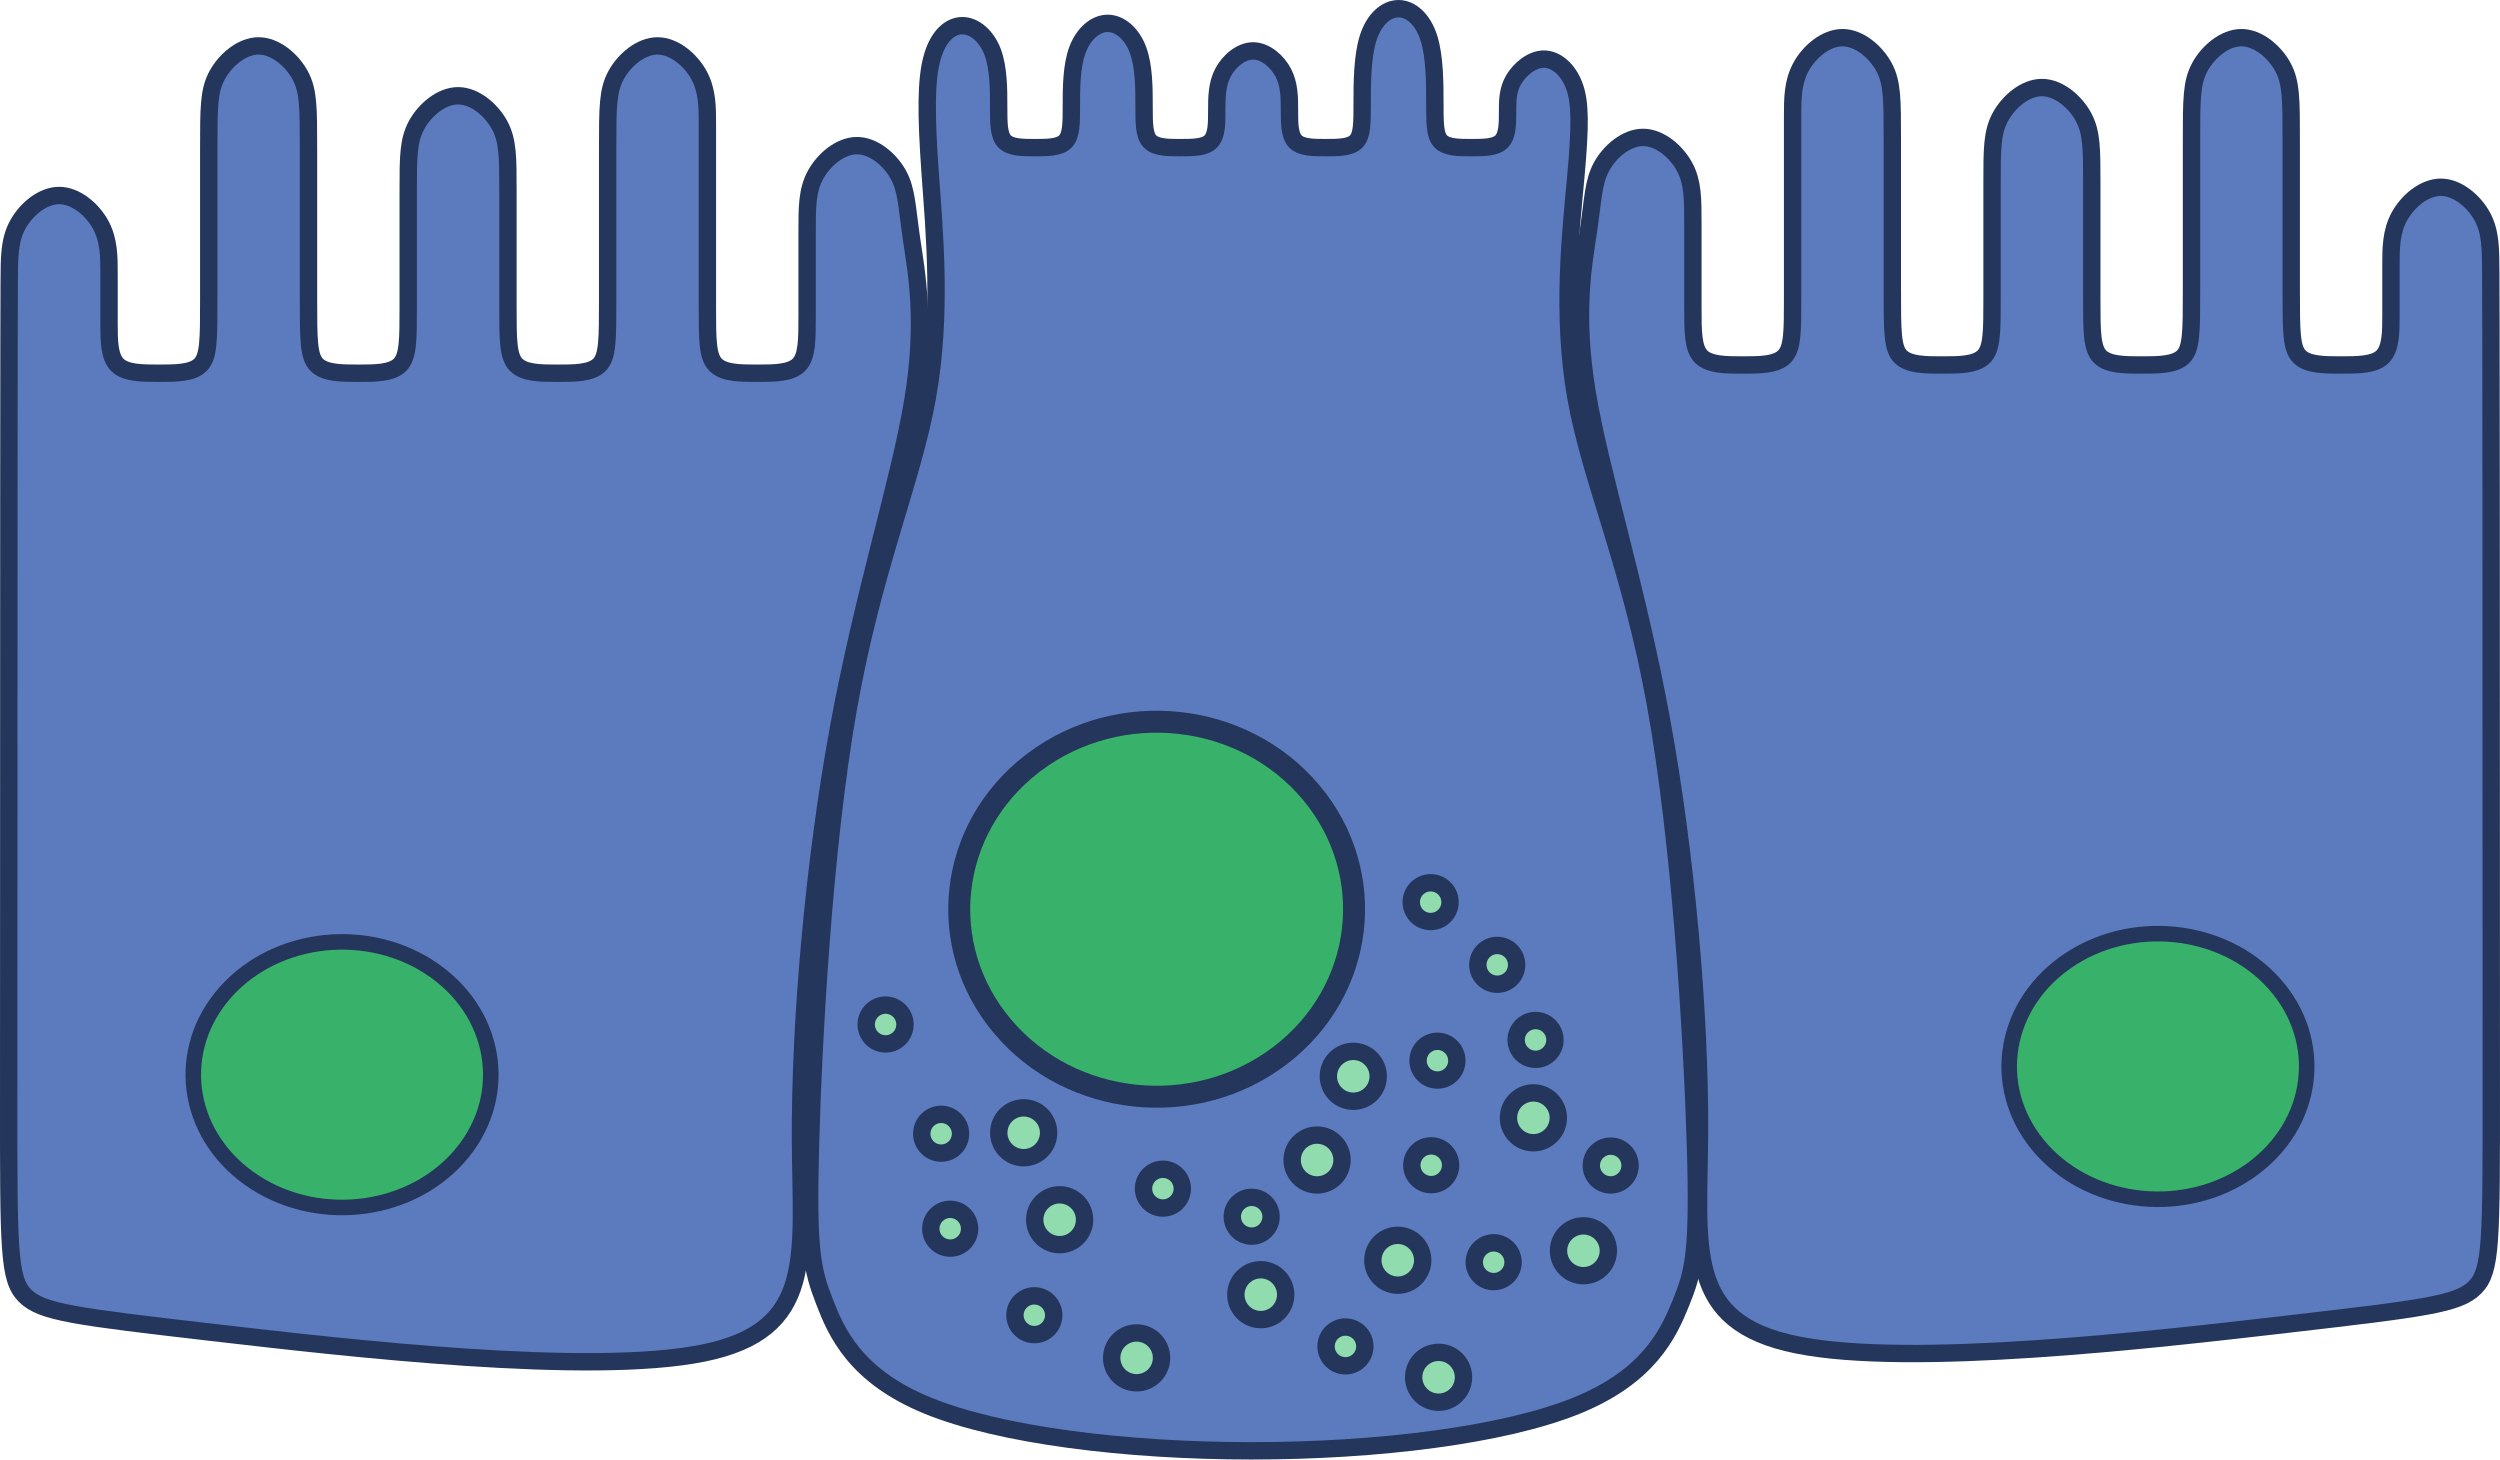
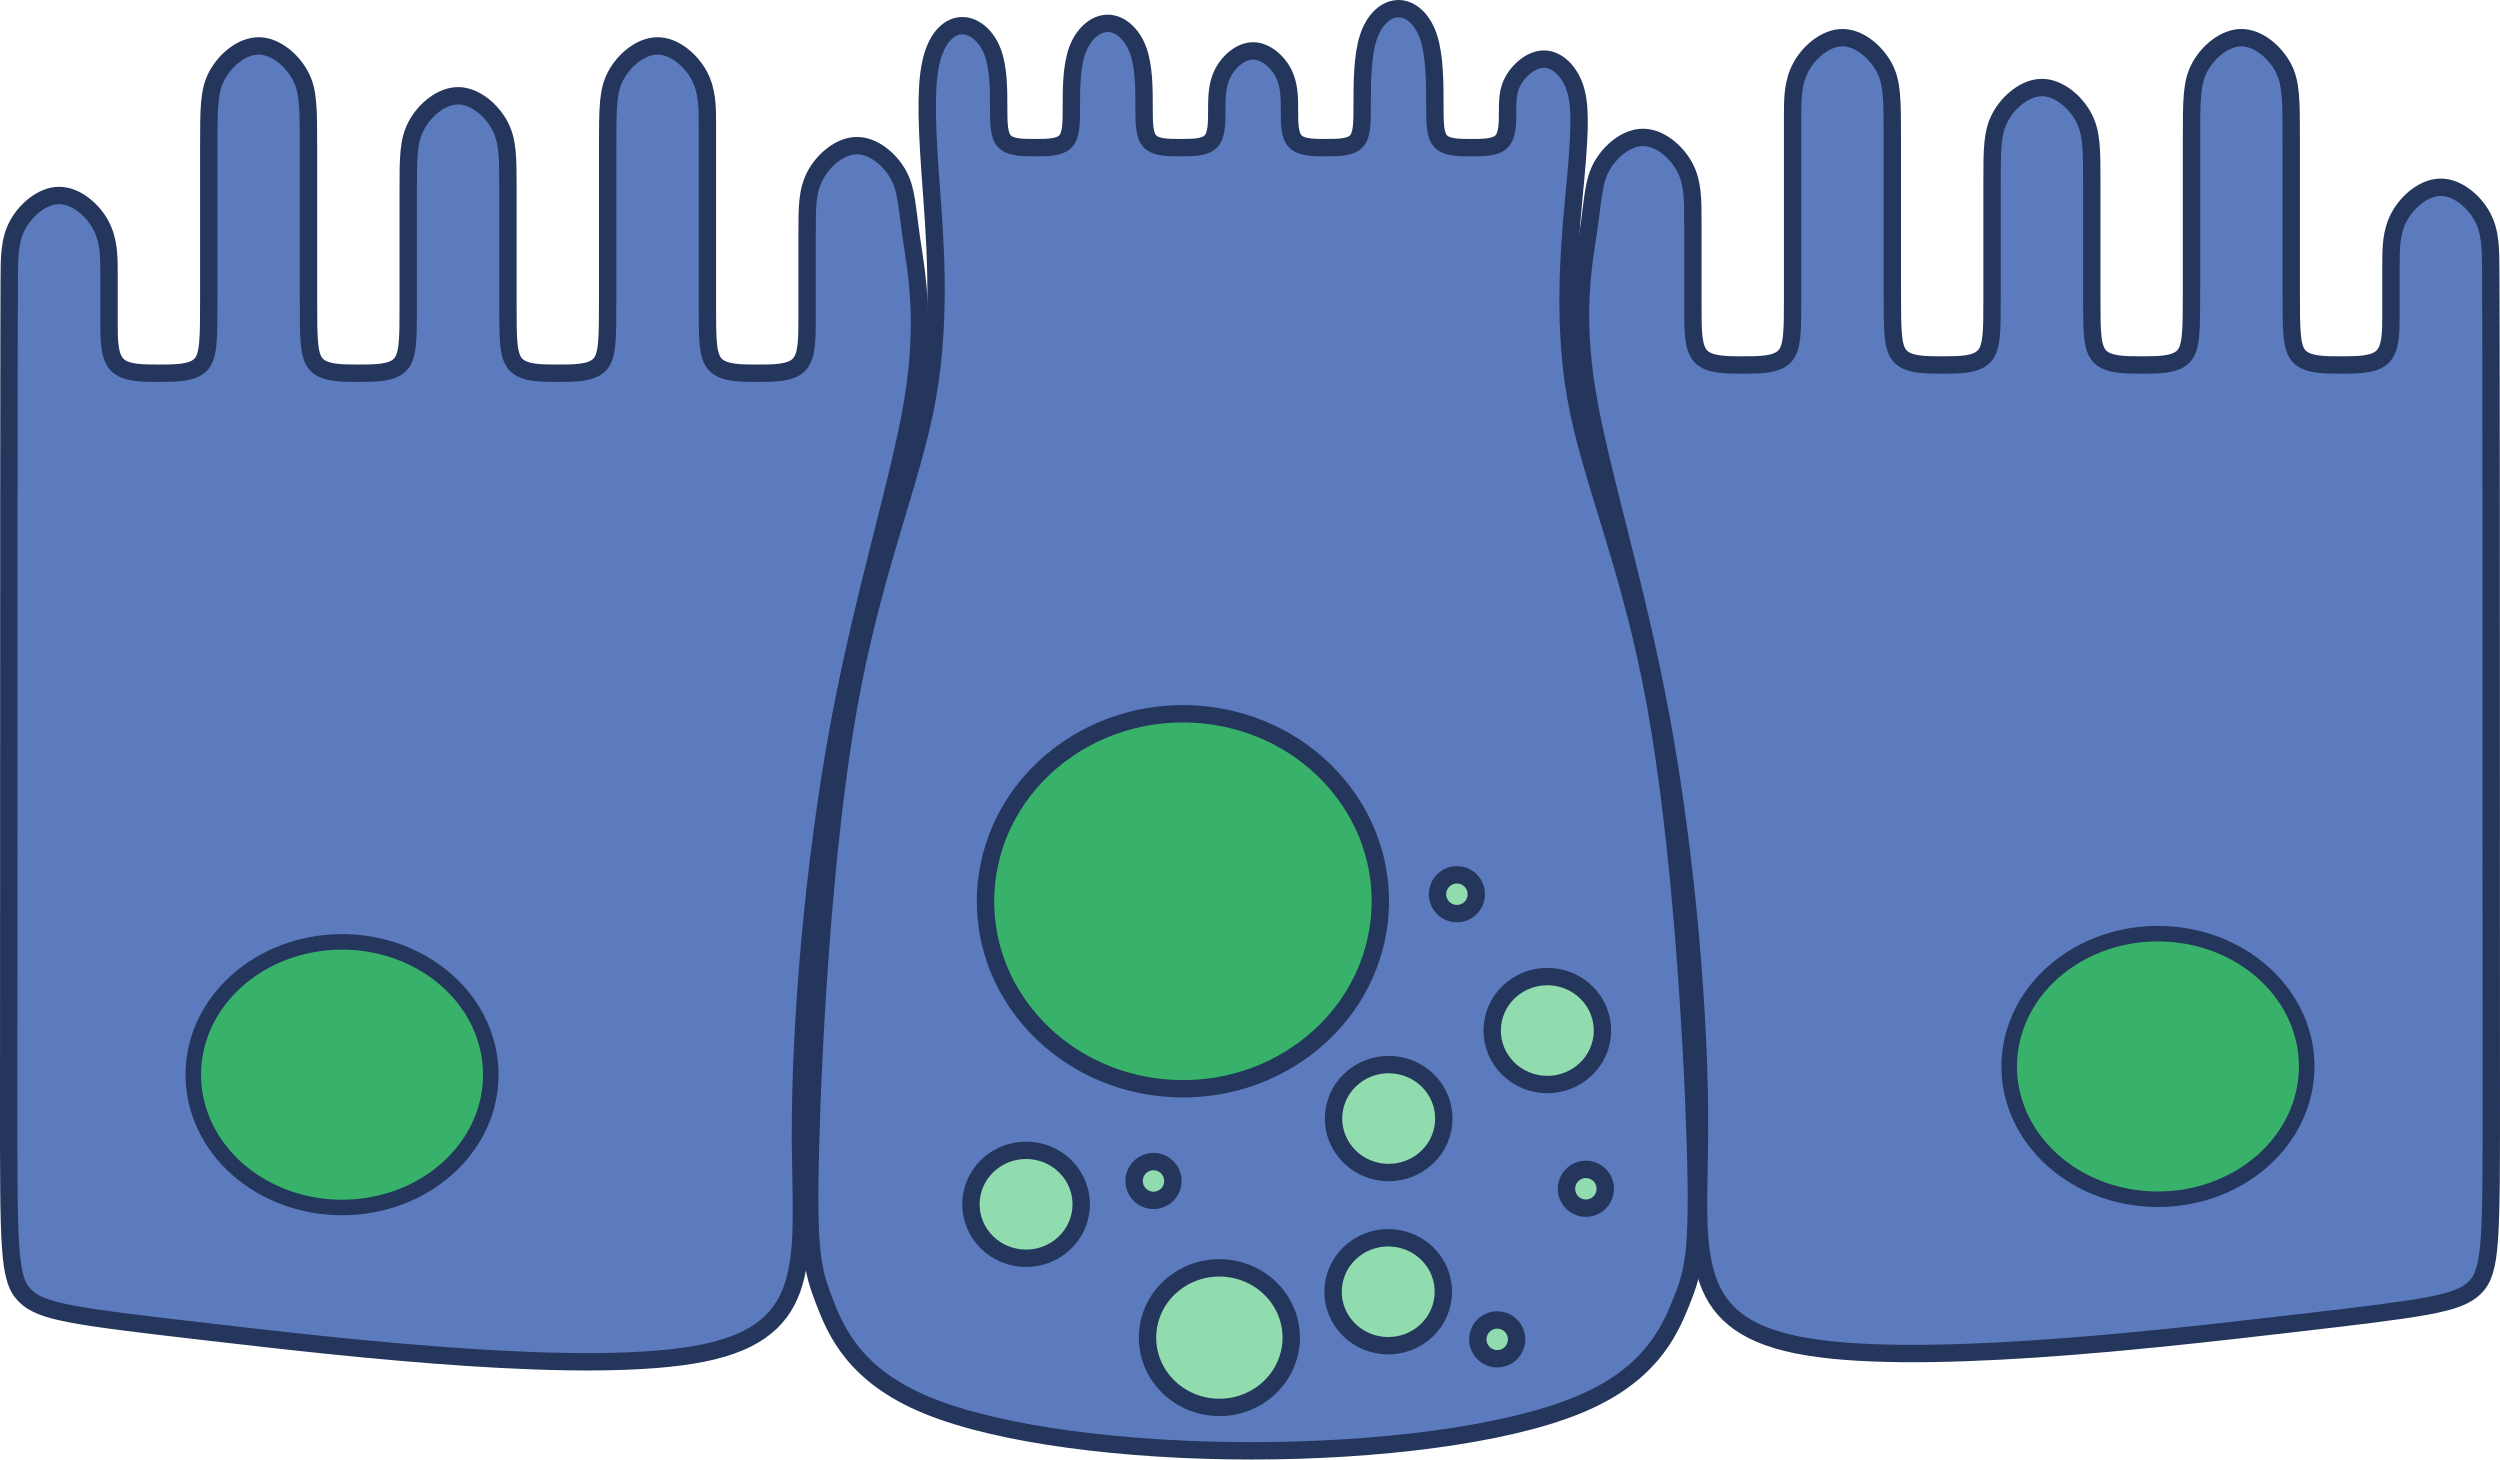
<svg xmlns="http://www.w3.org/2000/svg" width="215.827mm" height="126.002mm" viewBox="0 0 215.827 126.002" version="1.1" id="svg1">
  <defs id="defs1">
    </defs>
-   <g id="layer1" transform="translate(104.2459,-11.90622)">
-     <g id="g7" transform="translate(-1166.727,-926.8329)">
-       <g id="g18" style="stroke:#24365b;stroke-width:2.823;stroke-dasharray:none;stroke-opacity:1" transform="matrix(0.531441,0,0,0.531441,571.6731,196.0294)">
-         <path id="path133-8-0-31" style="font-variation-settings:normal;fill:#5c7bbe;fill-opacity:1;stroke:#24365b;stroke-width:9.56;stroke-linecap:butt;stroke-linejoin:bevel;stroke-miterlimit:4;stroke-dasharray:none;stroke-dashoffset:0;stroke-opacity:1;stop-color:#000000" d="m 1037.497,1161.177 c -2.648,29.147 -8.015,74.968 0.108,120.789 8.123,45.821 29.735,91.642 43.711,168.413 13.975,76.771 20.313,184.493 22.07,243.433 1.758,58.94 -1.065,69.098 -7.892,86.055 -6.828,16.957 -17.66,40.712 -57.72,56.891 -40.059,16.179 -109.345,24.782 -178.631,24.782 -69.286,0 -138.571,-8.603 -178.397,-24.959 -39.826,-16.355 -50.191,-40.463 -56.697,-57.42 -6.506,-16.957 -9.152,-26.762 -7.623,-84.766 1.528,-58.004 7.23,-164.205 20.796,-241.036 13.566,-76.831 34.996,-124.29 43.436,-170.87 8.44,-46.581 3.891,-92.283 1.617,-124.435 -2.275,-32.152 -2.275,-50.753 1.059,-62.876 3.333,-12.123 10,-17.767 16.667,-17.767 6.667,0 13.333,5.644 16.667,14.434 3.333,8.79 3.333,20.724 3.333,30.025 0,9.301 0,15.967 3.333,19.301 3.333,3.333 10,3.333 16.667,3.333 6.667,0 13.333,0 16.667,-3.333 3.333,-3.333 3.333,-10 3.333,-19.515 0,-9.515 0,-21.878 3.333,-30.882 3.333,-9.004 10,-14.648 16.667,-14.648 6.667,0 13.333,5.644 16.667,14.648 3.333,9.004 3.333,21.367 3.333,30.883 0,9.515 0,16.181 3.333,19.515 3.333,3.333 10,3.333 16.667,3.333 6.667,0 13.333,0 16.667,-3.333 3.333,-3.333 3.333,-10 3.333,-16.988 0,-6.988 0,-14.298 3.333,-20.775 3.333,-6.477 10,-12.122 16.667,-12.122 6.667,0 13.333,5.644 16.667,12.122 3.333,6.477 3.333,13.787 3.333,20.775 0,6.988 0,13.655 3.333,16.988 3.333,3.333 10,3.333 16.667,3.333 6.667,0 13.333,0 16.667,-3.333 3.333,-3.333 3.333,-10 3.333,-20.859 0,-10.86 0,-25.911 3.333,-36.259 3.333,-10.348 10,-15.993 16.667,-15.993 6.667,0 13.333,5.644 16.667,15.993 3.333,10.348 3.333,25.4 3.333,36.259 0,10.859 0,17.526 3.333,20.859 3.333,3.333 10,3.333 16.667,3.333 6.667,0 13.333,0 16.667,-3.333 3.333,-3.333 3.333,-10 3.333,-16.236 0,-6.236 0,-12.042 3.333,-17.767 3.333,-5.725 10,-11.369 16.667,-11.369 6.667,0 13.333,5.644 16.703,14.703 3.369,9.058 3.442,21.531 0.794,50.677 z" transform="matrix(0.295245,0,0,0.295245,873.1955,1083.612)" />
-         <path style="fill:#38b26b;fill-opacity:1;fill-rule:evenodd;stroke:#24365b;stroke-width:3.569;stroke-linecap:round;stroke-linejoin:bevel;stroke-dasharray:none;stroke-dashoffset:107.717;stroke-opacity:1" id="path134-8-97-4" d="m -1521.335,1091.56 a 30.46,32.07 0 0 1 -4.945,44.977 30.46,32.07 0 0 1 -42.735,-5.055 30.46,32.07 0 0 1 4.657,-45.011 30.46,32.07 0 0 1 42.766,4.752" transform="rotate(-90)" />
-         <path style="fill:#90dcaf;fill-opacity:1;fill-rule:evenodd;stroke:#24365b;stroke-width:2.823;stroke-linecap:round;stroke-linejoin:bevel;stroke-dasharray:none;stroke-dashoffset:107.717;stroke-opacity:1" id="path141-5-48-8" d="m 1080.371,1595.187 a 3.15,3.15 0 0 1 -0.511,4.418 3.15,3.15 0 0 1 -4.419,-0.496 3.15,3.15 0 0 1 0.482,-4.421 3.15,3.15 0 0 1 4.423,0.467" />
-         <path style="fill:#90dcaf;fill-opacity:1;fill-rule:evenodd;stroke:#24365b;stroke-width:2.823;stroke-linecap:round;stroke-linejoin:bevel;stroke-dasharray:none;stroke-dashoffset:107.717;stroke-opacity:1" id="path141-5-48-2-96" d="m 1159.523,1567.889 a 3.15,3.15 0 0 1 -0.511,4.418 3.15,3.15 0 0 1 -4.42,-0.496 3.15,3.15 0 0 1 0.482,-4.421 3.15,3.15 0 0 1 4.423,0.467" />
-         <path style="fill:#90dcaf;fill-opacity:1;fill-rule:evenodd;stroke:#24365b;stroke-width:2.823;stroke-linecap:round;stroke-linejoin:bevel;stroke-dasharray:none;stroke-dashoffset:107.717;stroke-opacity:1" id="path141-5-48-2-3-7" d="m 1158.51,1584.877 a 3.15,3.15 0 0 1 -0.511,4.418 3.15,3.15 0 0 1 -4.42,-0.496 3.15,3.15 0 0 1 0.482,-4.421 3.15,3.15 0 0 1 4.423,0.467" />
-         <path style="fill:#90dcaf;fill-opacity:1;fill-rule:evenodd;stroke:#24365b;stroke-width:2.823;stroke-linecap:round;stroke-linejoin:bevel;stroke-dasharray:none;stroke-dashoffset:107.717;stroke-opacity:1" id="path141-5-48-2-7-7" d="m 1144.578,1614.306 a 3.15,3.15 0 0 1 -0.511,4.418 3.15,3.15 0 0 1 -4.42,-0.496 3.15,3.15 0 0 1 0.482,-4.421 3.15,3.15 0 0 1 4.423,0.467" />
-         <path style="fill:#90dcaf;fill-opacity:1;fill-rule:evenodd;stroke:#24365b;stroke-width:2.823;stroke-linecap:round;stroke-linejoin:bevel;stroke-dasharray:none;stroke-dashoffset:107.717;stroke-opacity:1" id="path141-5-48-2-0-3" d="m 1168.654,1600.63 a 3.15,3.15 0 0 1 -0.511,4.418 3.15,3.15 0 0 1 -4.419,-0.496 3.15,3.15 0 0 1 0.482,-4.421 3.15,3.15 0 0 1 4.423,0.467" />
-         <path style="fill:#90dcaf;fill-opacity:1;fill-rule:evenodd;stroke:#24365b;stroke-width:2.823;stroke-linecap:round;stroke-linejoin:bevel;stroke-dasharray:none;stroke-dashoffset:107.717;stroke-opacity:1" id="path141-5-48-2-5-71" d="m 1175.46,1564.52 a 3.15,3.15 0 0 1 -0.511,4.418 3.15,3.15 0 0 1 -4.42,-0.496 3.15,3.15 0 0 1 0.482,-4.421 3.15,3.15 0 0 1 4.423,0.467" />
-         <path style="fill:#90dcaf;fill-opacity:1;fill-rule:evenodd;stroke:#24365b;stroke-width:2.823;stroke-linecap:round;stroke-linejoin:bevel;stroke-dasharray:none;stroke-dashoffset:107.717;stroke-opacity:1" id="path141-5-48-2-38-2" d="m 1187.666,1584.924 a 3.15,3.15 0 0 1 -0.511,4.418 3.15,3.15 0 0 1 -4.42,-0.496 3.15,3.15 0 0 1 0.482,-4.421 3.15,3.15 0 0 1 4.423,0.467" />
-         <path style="fill:#90dcaf;fill-opacity:1;fill-rule:evenodd;stroke:#24365b;stroke-width:2.823;stroke-linecap:round;stroke-linejoin:bevel;stroke-dasharray:none;stroke-dashoffset:107.717;stroke-opacity:1" id="path141-5-48-2-76-21" d="m 1129.346,1593.24 a 3.15,3.15 0 0 1 -0.511,4.418 3.15,3.15 0 0 1 -4.42,-0.496 3.15,3.15 0 0 1 0.482,-4.421 3.15,3.15 0 0 1 4.423,0.467" />
-         <path style="fill:#90dcaf;fill-opacity:1;fill-rule:evenodd;stroke:#24365b;stroke-width:2.823;stroke-linecap:round;stroke-linejoin:bevel;stroke-dasharray:none;stroke-dashoffset:107.717;stroke-opacity:1" id="path141-5-48-2-04-50" d="m 1158.417,1542.139 a 3.15,3.15 0 0 1 -0.511,4.418 3.15,3.15 0 0 1 -4.419,-0.496 3.15,3.15 0 0 1 0.482,-4.421 3.15,3.15 0 0 1 4.423,0.467" />
-         <path style="fill:#90dcaf;fill-opacity:1;fill-rule:evenodd;stroke:#24365b;stroke-width:2.823;stroke-linecap:round;stroke-linejoin:bevel;stroke-dasharray:none;stroke-dashoffset:107.717;stroke-opacity:1" id="path141-5-48-2-99-9" d="m 1069.875,1562.015 a 3.15,3.15 0 0 1 -0.511,4.418 3.15,3.15 0 0 1 -4.42,-0.496 3.15,3.15 0 0 1 0.482,-4.421 3.15,3.15 0 0 1 4.423,0.467" />
-         <path style="fill:#90dcaf;fill-opacity:1;fill-rule:evenodd;stroke:#24365b;stroke-width:2.823;stroke-linecap:round;stroke-linejoin:bevel;stroke-dasharray:none;stroke-dashoffset:107.717;stroke-opacity:1" id="path141-5-48-2-761-0" d="m 1078.899,1579.759 a 3.15,3.15 0 0 1 -0.511,4.418 3.15,3.15 0 0 1 -4.419,-0.496 3.15,3.15 0 0 1 0.482,-4.421 3.15,3.15 0 0 1 4.423,0.467" />
-         <path style="fill:#90dcaf;fill-opacity:1;fill-rule:evenodd;stroke:#24365b;stroke-width:2.823;stroke-linecap:round;stroke-linejoin:bevel;stroke-dasharray:none;stroke-dashoffset:107.717;stroke-opacity:1" id="path141-5-48-2-9-40" d="m 1169.237,1552.322 a 3.15,3.15 0 0 1 -0.511,4.418 3.15,3.15 0 0 1 -4.419,-0.496 3.15,3.15 0 0 1 0.482,-4.421 3.15,3.15 0 0 1 4.423,0.467" />
-         <path style="fill:#90dcaf;fill-opacity:1;fill-rule:evenodd;stroke:#24365b;stroke-width:2.823;stroke-linecap:round;stroke-linejoin:bevel;stroke-dasharray:none;stroke-dashoffset:107.717;stroke-opacity:1" id="path141-5-48-2-6-1" d="m 1114.925,1588.679 a 3.15,3.15 0 0 1 -0.511,4.418 3.15,3.15 0 0 1 -4.42,-0.496 3.15,3.15 0 0 1 0.482,-4.421 3.15,3.15 0 0 1 4.423,0.467" />
-         <path style="fill:#90dcaf;fill-opacity:1;fill-rule:evenodd;stroke:#24365b;stroke-width:2.823;stroke-linecap:round;stroke-linejoin:bevel;stroke-dasharray:none;stroke-dashoffset:107.717;stroke-opacity:1" id="path139-2-7-3" d="m 1140.677,1583.469 a 4.05,4.05 0 0 1 -0.657,5.68 4.05,4.05 0 0 1 -5.682,-0.638 4.05,4.05 0 0 1 0.619,-5.684 4.05,4.05 0 0 1 5.686,0.6" />
-         <path style="fill:#90dcaf;fill-opacity:1;fill-rule:evenodd;stroke:#24365b;stroke-width:2.823;stroke-linecap:round;stroke-linejoin:bevel;stroke-dasharray:none;stroke-dashoffset:107.717;stroke-opacity:1" id="path139-2-6-7" d="m 1153.784,1599.751 a 4.05,4.05 0 0 1 -0.657,5.68 4.05,4.05 0 0 1 -5.682,-0.638 4.05,4.05 0 0 1 0.619,-5.684 4.05,4.05 0 0 1 5.686,0.6" />
-         <path style="fill:#90dcaf;fill-opacity:1;fill-rule:evenodd;stroke:#24365b;stroke-width:2.823;stroke-linecap:round;stroke-linejoin:bevel;stroke-dasharray:none;stroke-dashoffset:107.717;stroke-opacity:1" id="path139-2-9-4" d="m 1175.814,1576.616 a 4.05,4.05 0 0 1 -0.657,5.68 4.05,4.05 0 0 1 -5.682,-0.638 4.05,4.05 0 0 1 0.619,-5.684 4.05,4.05 0 0 1 5.686,0.6" />
-         <path style="fill:#90dcaf;fill-opacity:1;fill-rule:evenodd;stroke:#24365b;stroke-width:2.823;stroke-linecap:round;stroke-linejoin:bevel;stroke-dasharray:none;stroke-dashoffset:107.717;stroke-opacity:1" id="path139-2-1-1" d="m 1111.357,1615.612 a 4.05,4.05 0 0 1 -0.657,5.68 4.05,4.05 0 0 1 -5.682,-0.638 4.05,4.05 0 0 1 0.619,-5.684 4.05,4.05 0 0 1 5.686,0.6" />
-         <path style="fill:#90dcaf;fill-opacity:1;fill-rule:evenodd;stroke:#24365b;stroke-width:2.823;stroke-linecap:round;stroke-linejoin:bevel;stroke-dasharray:none;stroke-dashoffset:107.717;stroke-opacity:1" id="path139-2-8-1" d="m 1098.856,1593.17 a 4.05,4.05 0 0 1 -0.657,5.68 4.05,4.05 0 0 1 -5.682,-0.638 4.05,4.05 0 0 1 0.619,-5.684 4.05,4.05 0 0 1 5.686,0.6" />
-         <path style="fill:#90dcaf;fill-opacity:1;fill-rule:evenodd;stroke:#24365b;stroke-width:2.823;stroke-linecap:round;stroke-linejoin:bevel;stroke-dasharray:none;stroke-dashoffset:107.717;stroke-opacity:1" id="path139-2-8-0-3" d="m 1093.014,1579.043 a 4.05,4.05 0 0 1 -0.657,5.68 4.05,4.05 0 0 1 -5.682,-0.638 4.05,4.05 0 0 1 0.619,-5.684 4.05,4.05 0 0 1 5.686,0.6" />
-         <path style="fill:#90dcaf;fill-opacity:1;fill-rule:evenodd;stroke:#24365b;stroke-width:2.823;stroke-linecap:round;stroke-linejoin:bevel;stroke-dasharray:none;stroke-dashoffset:107.717;stroke-opacity:1" id="path139-2-8-6-0" d="m 1146.557,1569.871 a 4.05,4.05 0 0 1 -0.657,5.68 4.05,4.05 0 0 1 -5.682,-0.638 4.05,4.05 0 0 1 0.619,-5.684 4.05,4.05 0 0 1 5.686,0.6" />
-         <path style="fill:#90dcaf;fill-opacity:1;fill-rule:evenodd;stroke:#24365b;stroke-width:2.823;stroke-linecap:round;stroke-linejoin:bevel;stroke-dasharray:none;stroke-dashoffset:107.717;stroke-opacity:1" id="path139-2-8-2-32" d="m 1160.412,1618.763 a 4.05,4.05 0 0 1 -0.657,5.68 4.05,4.05 0 0 1 -5.682,-0.638 4.05,4.05 0 0 1 0.619,-5.684 4.05,4.05 0 0 1 5.686,0.6" />
-         <path style="fill:#90dcaf;fill-opacity:1;fill-rule:evenodd;stroke:#24365b;stroke-width:2.823;stroke-linecap:round;stroke-linejoin:bevel;stroke-dasharray:none;stroke-dashoffset:107.717;stroke-opacity:1" id="path139-2-2-17" d="m 1131.528,1605.344 a 4.05,4.05 0 0 1 -0.657,5.68 4.05,4.05 0 0 1 -5.682,-0.638 4.05,4.05 0 0 1 0.619,-5.684 4.05,4.05 0 0 1 5.686,0.6" />
-         <path style="fill:#90dcaf;fill-opacity:1;fill-rule:evenodd;stroke:#24365b;stroke-width:2.823;stroke-linecap:round;stroke-linejoin:bevel;stroke-dasharray:none;stroke-dashoffset:107.717;stroke-opacity:1" id="path139-2-4-5" d="m 1183.944,1598.211 a 4.05,4.05 0 0 1 -0.657,5.68 4.05,4.05 0 0 1 -5.682,-0.638 4.05,4.05 0 0 1 0.619,-5.684 4.05,4.05 0 0 1 5.686,0.6" />
-         <path style="fill:#90dcaf;fill-opacity:1;fill-rule:evenodd;stroke:#24365b;stroke-width:2.823;stroke-linecap:round;stroke-linejoin:bevel;stroke-dasharray:none;stroke-dashoffset:107.717;stroke-opacity:1" id="path141-5-48-2-08-6" d="m 1094.037,1609.241 a 3.15,3.15 0 0 1 -0.511,4.418 3.15,3.15 0 0 1 -4.419,-0.496 3.15,3.15 0 0 1 0.482,-4.421 3.15,3.15 0 0 1 4.423,0.467" />
-         <g id="g134-7-2-8-4" style="stroke:#24365b;stroke-width:2.823;stroke-dasharray:none;stroke-opacity:1" transform="translate(395.9263,105.2981)">
-           <path id="path133-27-10-1-2" style="font-variation-settings:normal;opacity:1;fill:#5c7bbe;fill-opacity:1;stroke:#24365b;stroke-width:6.969;stroke-linecap:butt;stroke-linejoin:bevel;stroke-miterlimit:4;stroke-dasharray:none;stroke-dashoffset:0;stroke-opacity:1;stop-color:#000000;stop-opacity:1" d="m 1040.181,1330.001 c 0.036,63.333 0.036,176.667 0.067,239.173 0.031,62.506 0.094,74.184 -6.573,80.851 -6.667,6.667 -20.063,8.321 -75.048,14.694 -54.985,6.373 -151.558,17.465 -196.863,8.316 -45.305,-9.149 -39.339,-38.537 -39.101,-85.308 0.237,-46.771 -5.254,-110.924 -15.244,-165.335 -9.989,-54.411 -24.477,-99.081 -29.796,-131.189 -5.32,-32.108 -1.471,-51.656 0.453,-64.763 1.924,-13.107 1.924,-19.773 5.258,-25.929 3.333,-6.156 10,-11.8 16.667,-11.8 6.667,0 13.333,5.644 16.667,11.8 3.333,6.156 3.333,12.822 3.333,22.822 0,10 0,23.333 0,33.333 0,10 0,16.667 3.333,20 3.333,3.333 10,3.333 16.667,3.333 6.667,0 13.333,0 16.667,-3.333 3.333,-3.333 3.333,-10 3.333,-23.334 0,-13.334 0,-33.333 0,-46.667 0,-13.333 0,-20 0,-26.667 0,-6.667 0,-13.333 3.333,-19.489 3.333,-6.156 10,-11.8 16.667,-11.8 6.667,0 13.333,5.644 16.667,11.8 3.333,6.156 3.333,12.822 3.333,29.489 0,16.667 0,43.333 0,60 0,16.667 0,23.333 3.333,26.667 3.333,3.333 10,3.333 16.667,3.333 6.667,0 13.333,0 16.667,-3.333 3.333,-3.333 3.333,-10 3.333,-23.334 0,-13.334 0,-33.333 0,-46.667 0,-13.333 0,-20 3.333,-26.155 3.333,-6.156 10,-11.8 16.667,-11.8 6.667,0 13.333,5.644 16.667,11.8 3.333,6.156 3.333,12.822 3.333,26.156 0,13.334 0,33.333 0,46.666 0,13.333 0,20 3.333,23.333 3.333,3.333 10,3.333 16.667,3.333 6.667,0 13.333,0 16.667,-3.333 3.333,-3.333 3.333,-10 3.333,-26.667 0,-16.667 0,-43.333 0,-60 0,-16.667 0,-23.333 3.333,-29.489 3.333,-6.156 10,-11.8 16.667,-11.8 6.667,0 13.333,5.644 16.667,11.8 3.333,6.156 3.333,12.822 3.333,29.489 0,16.667 0,43.333 0,60 0,16.667 0,23.333 3.333,26.667 3.333,3.333 10,3.333 16.667,3.333 6.667,0 13.333,0 16.667,-3.333 3.333,-3.333 3.333,-10 3.333,-16.667 0,-6.667 0,-13.333 0,-20 0,-6.667 0,-13.333 3.333,-19.489 3.333,-6.156 10,-11.8 16.667,-11.8 6.667,0 13.333,5.644 16.667,11.8 3.333,6.156 3.333,12.822 3.369,22.822 0.036,10 0.108,23.333 0.144,86.667 z" transform="matrix(0.405,0,0,0.405,511.0177,833.134)" />
-           <path style="fill:#38b26b;fill-opacity:1;fill-rule:evenodd;stroke:#24365b;stroke-width:2.524;stroke-linecap:round;stroke-linejoin:bevel;stroke-dasharray:none;stroke-dashoffset:107.717;stroke-opacity:1" id="path134-2-51-6-2" d="m -1448.553,863.19 a 21.572,24.164 0 0 1 -3.502,33.89 21.572,24.164 0 0 1 -30.266,-3.809 21.572,24.164 0 0 1 3.298,-33.915 21.572,24.164 0 0 1 30.288,3.58" transform="rotate(-90)" />
-         </g>
-         <g id="g134-7-2-8-9-1" style="stroke:#24365b;stroke-width:2.823;stroke-dasharray:none;stroke-opacity:1" transform="matrix(-1,0,0,1,1857.273,106.6361)">
-           <path id="path133-27-10-1-6-7" style="font-variation-settings:normal;opacity:1;fill:#5c7bbe;fill-opacity:1;stroke:#24365b;stroke-width:6.969;stroke-linecap:butt;stroke-linejoin:bevel;stroke-miterlimit:4;stroke-dasharray:none;stroke-dashoffset:0;stroke-opacity:1;stop-color:#000000;stop-opacity:1" d="m 1040.181,1330.001 c 0.036,63.333 0.036,176.667 0.067,239.173 0.031,62.506 0.094,74.184 -6.573,80.851 -6.667,6.667 -20.063,8.321 -75.048,14.694 -54.985,6.373 -151.558,17.465 -196.863,8.316 -45.305,-9.149 -39.339,-38.537 -39.101,-85.308 0.237,-46.771 -5.254,-110.924 -15.244,-165.335 -9.989,-54.411 -24.477,-99.081 -29.796,-131.189 -5.32,-32.108 -1.471,-51.656 0.453,-64.763 1.924,-13.107 1.924,-19.773 5.258,-25.929 3.333,-6.156 10,-11.8 16.667,-11.8 6.667,0 13.333,5.644 16.667,11.8 3.333,6.156 3.333,12.822 3.333,22.822 0,10 0,23.333 0,33.333 0,10 0,16.667 3.333,20 3.333,3.333 10,3.333 16.667,3.333 6.667,0 13.333,0 16.667,-3.333 3.333,-3.333 3.333,-10 3.333,-23.334 0,-13.334 0,-33.333 0,-46.667 0,-13.333 0,-20 0,-26.667 0,-6.667 0,-13.333 3.333,-19.489 3.333,-6.156 10,-11.8 16.667,-11.8 6.667,0 13.333,5.644 16.667,11.8 3.333,6.156 3.333,12.822 3.333,29.489 0,16.667 0,43.333 0,60 0,16.667 0,23.333 3.333,26.667 3.333,3.333 10,3.333 16.667,3.333 6.667,0 13.333,0 16.667,-3.333 3.333,-3.333 3.333,-10 3.333,-23.334 0,-13.334 0,-33.333 0,-46.667 0,-13.333 0,-20 3.333,-26.155 3.333,-6.156 10,-11.8 16.667,-11.8 6.667,0 13.333,5.644 16.667,11.8 3.333,6.156 3.333,12.822 3.333,26.156 0,13.334 0,33.333 0,46.666 0,13.333 0,20 3.333,23.333 3.333,3.333 10,3.333 16.667,3.333 6.667,0 13.333,0 16.667,-3.333 3.333,-3.333 3.333,-10 3.333,-26.667 0,-16.667 0,-43.333 0,-60 0,-16.667 0,-23.333 3.333,-29.489 3.333,-6.156 10,-11.8 16.667,-11.8 6.667,0 13.333,5.644 16.667,11.8 3.333,6.156 3.333,12.822 3.333,29.489 0,16.667 0,43.333 0,60 0,16.667 0,23.333 3.333,26.667 3.333,3.333 10,3.333 16.667,3.333 6.667,0 13.333,0 16.667,-3.333 3.333,-3.333 3.333,-10 3.333,-16.667 0,-6.667 0,-13.333 0,-20 0,-6.667 0,-13.333 3.333,-19.489 3.333,-6.156 10,-11.8 16.667,-11.8 6.667,0 13.333,5.644 16.667,11.8 3.333,6.156 3.333,12.822 3.369,22.822 0.036,10 0.108,23.333 0.144,86.667 z" transform="matrix(0.405,0,0,0.405,511.0177,833.134)" />
-           <path style="fill:#38b26b;fill-opacity:1;fill-rule:evenodd;stroke:#24365b;stroke-width:2.524;stroke-linecap:round;stroke-linejoin:bevel;stroke-dasharray:none;stroke-dashoffset:107.717;stroke-opacity:1" id="path134-2-51-6-0-2" d="m -1448.553,863.19 a 21.572,24.164 0 0 1 -3.502,33.89 21.572,24.164 0 0 1 -30.266,-3.809 21.572,24.164 0 0 1 3.298,-33.915 21.572,24.164 0 0 1 30.288,3.58" transform="rotate(-90)" />
-         </g>
+   <g id="layer1" transform="translate(-21.43114,-97.3667)">
+     <g id="g18" style="stroke:#24365b;stroke-width:2.823;stroke-dasharray:none;stroke-opacity:1" transform="matrix(0.531441,0,0,0.531441,-469.3768,-645.3431)">
+       <path id="path133-8-0-31" style="font-variation-settings:normal;fill:#5c7bbe;fill-opacity:1;stroke:#24365b;stroke-width:9.56;stroke-linecap:butt;stroke-linejoin:bevel;stroke-miterlimit:4;stroke-dasharray:none;stroke-dashoffset:0;stroke-opacity:1;stop-color:#000000" d="m 1037.497,1161.177 c -2.648,29.147 -8.015,74.968 0.108,120.789 8.123,45.821 29.735,91.642 43.711,168.413 13.975,76.771 20.313,184.493 22.07,243.433 1.758,58.94 -1.065,69.098 -7.892,86.055 -6.828,16.957 -17.66,40.712 -57.72,56.891 -40.059,16.179 -109.345,24.782 -178.631,24.782 -69.286,0 -138.571,-8.603 -178.397,-24.959 -39.826,-16.355 -50.191,-40.463 -56.697,-57.42 -6.506,-16.957 -9.152,-26.762 -7.623,-84.766 1.528,-58.004 7.23,-164.205 20.796,-241.036 13.566,-76.831 34.996,-124.29 43.436,-170.87 8.44,-46.581 3.891,-92.283 1.617,-124.435 -2.275,-32.152 -2.275,-50.753 1.059,-62.876 3.333,-12.123 10,-17.767 16.667,-17.767 6.667,0 13.333,5.644 16.667,14.434 3.333,8.79 3.333,20.724 3.333,30.025 0,9.301 0,15.967 3.333,19.301 3.333,3.333 10,3.333 16.667,3.333 6.667,0 13.333,0 16.667,-3.333 3.333,-3.333 3.333,-10 3.333,-19.515 0,-9.515 0,-21.878 3.333,-30.882 3.333,-9.004 10,-14.648 16.667,-14.648 6.667,0 13.333,5.644 16.667,14.648 3.333,9.004 3.333,21.367 3.333,30.883 0,9.515 0,16.181 3.333,19.515 3.333,3.333 10,3.333 16.667,3.333 6.667,0 13.333,0 16.667,-3.333 3.333,-3.333 3.333,-10 3.333,-16.988 0,-6.988 0,-14.298 3.333,-20.775 3.333,-6.477 10,-12.122 16.667,-12.122 6.667,0 13.333,5.644 16.667,12.122 3.333,6.477 3.333,13.787 3.333,20.775 0,6.988 0,13.655 3.333,16.988 3.333,3.333 10,3.333 16.667,3.333 6.667,0 13.333,0 16.667,-3.333 3.333,-3.333 3.333,-10 3.333,-20.859 0,-10.86 0,-25.911 3.333,-36.259 3.333,-10.348 10,-15.993 16.667,-15.993 6.667,0 13.333,5.644 16.667,15.993 3.333,10.348 3.333,25.4 3.333,36.259 0,10.859 0,17.526 3.333,20.859 3.333,3.333 10,3.333 16.667,3.333 6.667,0 13.333,0 16.667,-3.333 3.333,-3.333 3.333,-10 3.333,-16.236 0,-6.236 0,-12.042 3.333,-17.767 3.333,-5.725 10,-11.369 16.667,-11.369 6.667,0 13.333,5.644 16.703,14.703 3.369,9.058 3.442,21.531 0.794,50.677 z" transform="matrix(0.295245,0,0,0.295245,873.1955,1083.612)" />
+       <g id="g134-7-2-8-4" style="stroke:#24365b;stroke-width:2.823;stroke-dasharray:none;stroke-opacity:1" transform="translate(395.9263,105.2981)">
+         <path id="path133-27-10-1-2" style="font-variation-settings:normal;opacity:1;fill:#5c7bbe;fill-opacity:1;stroke:#24365b;stroke-width:6.969;stroke-linecap:butt;stroke-linejoin:bevel;stroke-miterlimit:4;stroke-dasharray:none;stroke-dashoffset:0;stroke-opacity:1;stop-color:#000000;stop-opacity:1" d="m 1040.181,1330.001 c 0.036,63.333 0.036,176.667 0.067,239.173 0.031,62.506 0.094,74.184 -6.573,80.851 -6.667,6.667 -20.063,8.321 -75.048,14.694 -54.985,6.373 -151.558,17.465 -196.863,8.316 -45.305,-9.149 -39.339,-38.537 -39.101,-85.308 0.237,-46.771 -5.254,-110.924 -15.244,-165.335 -9.989,-54.411 -24.477,-99.081 -29.796,-131.189 -5.32,-32.108 -1.471,-51.656 0.453,-64.763 1.924,-13.107 1.924,-19.773 5.258,-25.929 3.333,-6.156 10,-11.8 16.667,-11.8 6.667,0 13.333,5.644 16.667,11.8 3.333,6.156 3.333,12.822 3.333,22.822 0,10 0,23.333 0,33.333 0,10 0,16.667 3.333,20 3.333,3.333 10,3.333 16.667,3.333 6.667,0 13.333,0 16.667,-3.333 3.333,-3.333 3.333,-10 3.333,-23.334 0,-13.334 0,-33.333 0,-46.667 0,-13.333 0,-20 0,-26.667 0,-6.667 0,-13.333 3.333,-19.489 3.333,-6.156 10,-11.8 16.667,-11.8 6.667,0 13.333,5.644 16.667,11.8 3.333,6.156 3.333,12.822 3.333,29.489 0,16.667 0,43.333 0,60 0,16.667 0,23.333 3.333,26.667 3.333,3.333 10,3.333 16.667,3.333 6.667,0 13.333,0 16.667,-3.333 3.333,-3.333 3.333,-10 3.333,-23.334 0,-13.334 0,-33.333 0,-46.667 0,-13.333 0,-20 3.333,-26.155 3.333,-6.156 10,-11.8 16.667,-11.8 6.667,0 13.333,5.644 16.667,11.8 3.333,6.156 3.333,12.822 3.333,26.156 0,13.334 0,33.333 0,46.666 0,13.333 0,20 3.333,23.333 3.333,3.333 10,3.333 16.667,3.333 6.667,0 13.333,0 16.667,-3.333 3.333,-3.333 3.333,-10 3.333,-26.667 0,-16.667 0,-43.333 0,-60 0,-16.667 0,-23.333 3.333,-29.489 3.333,-6.156 10,-11.8 16.667,-11.8 6.667,0 13.333,5.644 16.667,11.8 3.333,6.156 3.333,12.822 3.333,29.489 0,16.667 0,43.333 0,60 0,16.667 0,23.333 3.333,26.667 3.333,3.333 10,3.333 16.667,3.333 6.667,0 13.333,0 16.667,-3.333 3.333,-3.333 3.333,-10 3.333,-16.667 0,-6.667 0,-13.333 0,-20 0,-6.667 0,-13.333 3.333,-19.489 3.333,-6.156 10,-11.8 16.667,-11.8 6.667,0 13.333,5.644 16.667,11.8 3.333,6.156 3.333,12.822 3.369,22.822 0.036,10 0.108,23.333 0.144,86.667 z" transform="matrix(0.405,0,0,0.405,511.0177,833.134)" />
+         <path style="fill:#38b26b;fill-opacity:1;fill-rule:evenodd;stroke:#24365b;stroke-width:2.524;stroke-linecap:round;stroke-linejoin:bevel;stroke-dasharray:none;stroke-dashoffset:107.717;stroke-opacity:1" id="path134-2-51-6-2" d="m -1448.553,863.19 a 21.572,24.164 0 0 1 -3.502,33.89 21.572,24.164 0 0 1 -30.266,-3.809 21.572,24.164 0 0 1 3.298,-33.915 21.572,24.164 0 0 1 30.288,3.58" transform="rotate(-90)" />
      </g>
+       <g id="g134-7-2-8-9-1" style="stroke:#24365b;stroke-width:2.823;stroke-dasharray:none;stroke-opacity:1" transform="matrix(-1,0,0,1,1857.273,106.6361)">
+         <path id="path133-27-10-1-6-7" style="font-variation-settings:normal;opacity:1;fill:#5c7bbe;fill-opacity:1;stroke:#24365b;stroke-width:6.969;stroke-linecap:butt;stroke-linejoin:bevel;stroke-miterlimit:4;stroke-dasharray:none;stroke-dashoffset:0;stroke-opacity:1;stop-color:#000000;stop-opacity:1" d="m 1040.181,1330.001 c 0.036,63.333 0.036,176.667 0.067,239.173 0.031,62.506 0.094,74.184 -6.573,80.851 -6.667,6.667 -20.063,8.321 -75.048,14.694 -54.985,6.373 -151.558,17.465 -196.863,8.316 -45.305,-9.149 -39.339,-38.537 -39.101,-85.308 0.237,-46.771 -5.254,-110.924 -15.244,-165.335 -9.989,-54.411 -24.477,-99.081 -29.796,-131.189 -5.32,-32.108 -1.471,-51.656 0.453,-64.763 1.924,-13.107 1.924,-19.773 5.258,-25.929 3.333,-6.156 10,-11.8 16.667,-11.8 6.667,0 13.333,5.644 16.667,11.8 3.333,6.156 3.333,12.822 3.333,22.822 0,10 0,23.333 0,33.333 0,10 0,16.667 3.333,20 3.333,3.333 10,3.333 16.667,3.333 6.667,0 13.333,0 16.667,-3.333 3.333,-3.333 3.333,-10 3.333,-23.334 0,-13.334 0,-33.333 0,-46.667 0,-13.333 0,-20 0,-26.667 0,-6.667 0,-13.333 3.333,-19.489 3.333,-6.156 10,-11.8 16.667,-11.8 6.667,0 13.333,5.644 16.667,11.8 3.333,6.156 3.333,12.822 3.333,29.489 0,16.667 0,43.333 0,60 0,16.667 0,23.333 3.333,26.667 3.333,3.333 10,3.333 16.667,3.333 6.667,0 13.333,0 16.667,-3.333 3.333,-3.333 3.333,-10 3.333,-23.334 0,-13.334 0,-33.333 0,-46.667 0,-13.333 0,-20 3.333,-26.155 3.333,-6.156 10,-11.8 16.667,-11.8 6.667,0 13.333,5.644 16.667,11.8 3.333,6.156 3.333,12.822 3.333,26.156 0,13.334 0,33.333 0,46.666 0,13.333 0,20 3.333,23.333 3.333,3.333 10,3.333 16.667,3.333 6.667,0 13.333,0 16.667,-3.333 3.333,-3.333 3.333,-10 3.333,-26.667 0,-16.667 0,-43.333 0,-60 0,-16.667 0,-23.333 3.333,-29.489 3.333,-6.156 10,-11.8 16.667,-11.8 6.667,0 13.333,5.644 16.667,11.8 3.333,6.156 3.333,12.822 3.333,29.489 0,16.667 0,43.333 0,60 0,16.667 0,23.333 3.333,26.667 3.333,3.333 10,3.333 16.667,3.333 6.667,0 13.333,0 16.667,-3.333 3.333,-3.333 3.333,-10 3.333,-16.667 0,-6.667 0,-13.333 0,-20 0,-6.667 0,-13.333 3.333,-19.489 3.333,-6.156 10,-11.8 16.667,-11.8 6.667,0 13.333,5.644 16.667,11.8 3.333,6.156 3.333,12.822 3.369,22.822 0.036,10 0.108,23.333 0.144,86.667 z" transform="matrix(0.405,0,0,0.405,511.0177,833.134)" />
+         <path style="fill:#38b26b;fill-opacity:1;fill-rule:evenodd;stroke:#24365b;stroke-width:2.524;stroke-linecap:round;stroke-linejoin:bevel;stroke-dasharray:none;stroke-dashoffset:107.717;stroke-opacity:1" id="path134-2-51-6-0-2" d="m -1448.553,863.19 a 21.572,24.164 0 0 1 -3.502,33.89 21.572,24.164 0 0 1 -30.266,-3.809 21.572,24.164 0 0 1 3.298,-33.915 21.572,24.164 0 0 1 30.288,3.58" transform="rotate(-90)" />
+       </g>
+       <path style="fill:#38b26b;fill-opacity:1;fill-rule:evenodd;stroke:#24365b;stroke-width:2.823;stroke-linecap:round;stroke-linejoin:bevel;stroke-dasharray:none;stroke-dashoffset:107.717;stroke-opacity:1" id="path134-8-97-6" d="m -1520.046,1095.828 a 30.46,32.07 0 0 1 -4.945,44.977 30.46,32.07 0 0 1 -42.735,-5.055 30.46,32.07 0 0 1 4.657,-45.011 30.46,32.07 0 0 1 42.766,4.752" transform="rotate(-90)" />
+       <path style="fill:#90dcaf;fill-opacity:1;fill-rule:evenodd;stroke:#24365b;stroke-width:2.823;stroke-linecap:round;stroke-linejoin:bevel;stroke-dasharray:none;stroke-dashoffset:107.717;stroke-opacity:1" id="path141-5-48-2-04-46" d="m 1162.684,1540.85 a 3.15,3.15 0 0 1 -0.511,4.418 3.15,3.15 0 0 1 -4.419,-0.496 3.15,3.15 0 0 1 0.482,-4.421 3.15,3.15 0 0 1 4.423,0.467" />
+       <path style="fill:#90dcaf;fill-opacity:1;fill-rule:evenodd;stroke:#24365b;stroke-width:2.823;stroke-linecap:round;stroke-linejoin:bevel;stroke-dasharray:none;stroke-dashoffset:107.717;stroke-opacity:1" id="path141-5-48-2-04-3-4" d="m 1113.396,1587.432 a 3.15,3.15 0 0 1 -0.511,4.418 3.15,3.15 0 0 1 -4.42,-0.496 3.15,3.15 0 0 1 0.482,-4.421 3.15,3.15 0 0 1 4.423,0.467" />
+       <path style="fill:#90dcaf;fill-opacity:1;fill-rule:evenodd;stroke:#24365b;stroke-width:2.823;stroke-linecap:round;stroke-linejoin:bevel;stroke-dasharray:none;stroke-dashoffset:107.717;stroke-opacity:1" id="path141-5-48-2-04-1-5" d="m 1183.631,1588.7 a 3.15,3.15 0 0 1 -0.511,4.418 3.15,3.15 0 0 1 -4.42,-0.496 3.15,3.15 0 0 1 0.482,-4.421 3.15,3.15 0 0 1 4.423,0.467" />
+       <path style="fill:#90dcaf;fill-opacity:1;fill-rule:evenodd;stroke:#24365b;stroke-width:2.823;stroke-linecap:round;stroke-linejoin:bevel;stroke-dasharray:none;stroke-dashoffset:107.717;stroke-opacity:1" id="path141-5-48-2-04-4-4" d="m 1169.232,1613.162 a 3.15,3.15 0 0 1 -0.511,4.418 3.15,3.15 0 0 1 -4.419,-0.496 3.15,3.15 0 0 1 0.482,-4.421 3.15,3.15 0 0 1 4.423,0.467" />
+       <path style="fill:#90dcaf;fill-opacity:1;fill-rule:evenodd;stroke:#24365b;stroke-width:2.823;stroke-linecap:round;stroke-linejoin:bevel;stroke-dasharray:none;stroke-dashoffset:107.717;stroke-opacity:1" id="path139-2-7-2" d="m 1097.256,1587.738 a 8.959,8.769 0 0 1 -1.454,12.299 8.959,8.769 0 0 1 -12.57,-1.382 8.959,8.769 0 0 1 1.37,-12.308 8.959,8.769 0 0 1 12.579,1.299" />
+       <path style="fill:#90dcaf;fill-opacity:1;fill-rule:evenodd;stroke:#24365b;stroke-width:2.823;stroke-linecap:round;stroke-linejoin:bevel;stroke-dasharray:none;stroke-dashoffset:107.717;stroke-opacity:1" id="path139-2-7-9-0" d="m 1181.931,1559.513 a 8.959,8.769 0 0 1 -1.454,12.299 8.959,8.769 0 0 1 -12.57,-1.382 8.959,8.769 0 0 1 1.37,-12.308 8.959,8.769 0 0 1 12.579,1.299" />
+       <path style="fill:#90dcaf;fill-opacity:1;fill-rule:evenodd;stroke:#24365b;stroke-width:2.823;stroke-linecap:round;stroke-linejoin:bevel;stroke-dasharray:none;stroke-dashoffset:107.717;stroke-opacity:1" id="path139-2-7-4-9" d="m 1156.084,1601.943 a 8.959,8.769 0 0 1 -1.454,12.299 8.959,8.769 0 0 1 -12.57,-1.382 8.959,8.769 0 0 1 1.37,-12.308 8.959,8.769 0 0 1 12.579,1.299" />
+       <path style="fill:#90dcaf;fill-opacity:1;fill-rule:evenodd;stroke:#24365b;stroke-width:2.823;stroke-linecap:round;stroke-linejoin:bevel;stroke-dasharray:none;stroke-dashoffset:107.717;stroke-opacity:1" id="path139-2-7-4-3-7" d="m 1130.786,1607.809 a 11.673,11.334 0 0 1 -1.895,15.895 11.673,11.334 0 0 1 -16.378,-1.786 11.673,11.334 0 0 1 1.785,-15.907 11.673,11.334 0 0 1 16.39,1.679" />
+       <path style="fill:#90dcaf;fill-opacity:1;fill-rule:evenodd;stroke:#24365b;stroke-width:2.823;stroke-linecap:round;stroke-linejoin:bevel;stroke-dasharray:none;stroke-dashoffset:107.717;stroke-opacity:1" id="path139-2-7-6-7" d="m 1156.159,1573.81 a 8.959,8.769 0 0 1 -1.454,12.299 8.959,8.769 0 0 1 -12.57,-1.382 8.959,8.769 0 0 1 1.37,-12.308 8.959,8.769 0 0 1 12.579,1.299" />
    </g>
  </g>
</svg>
